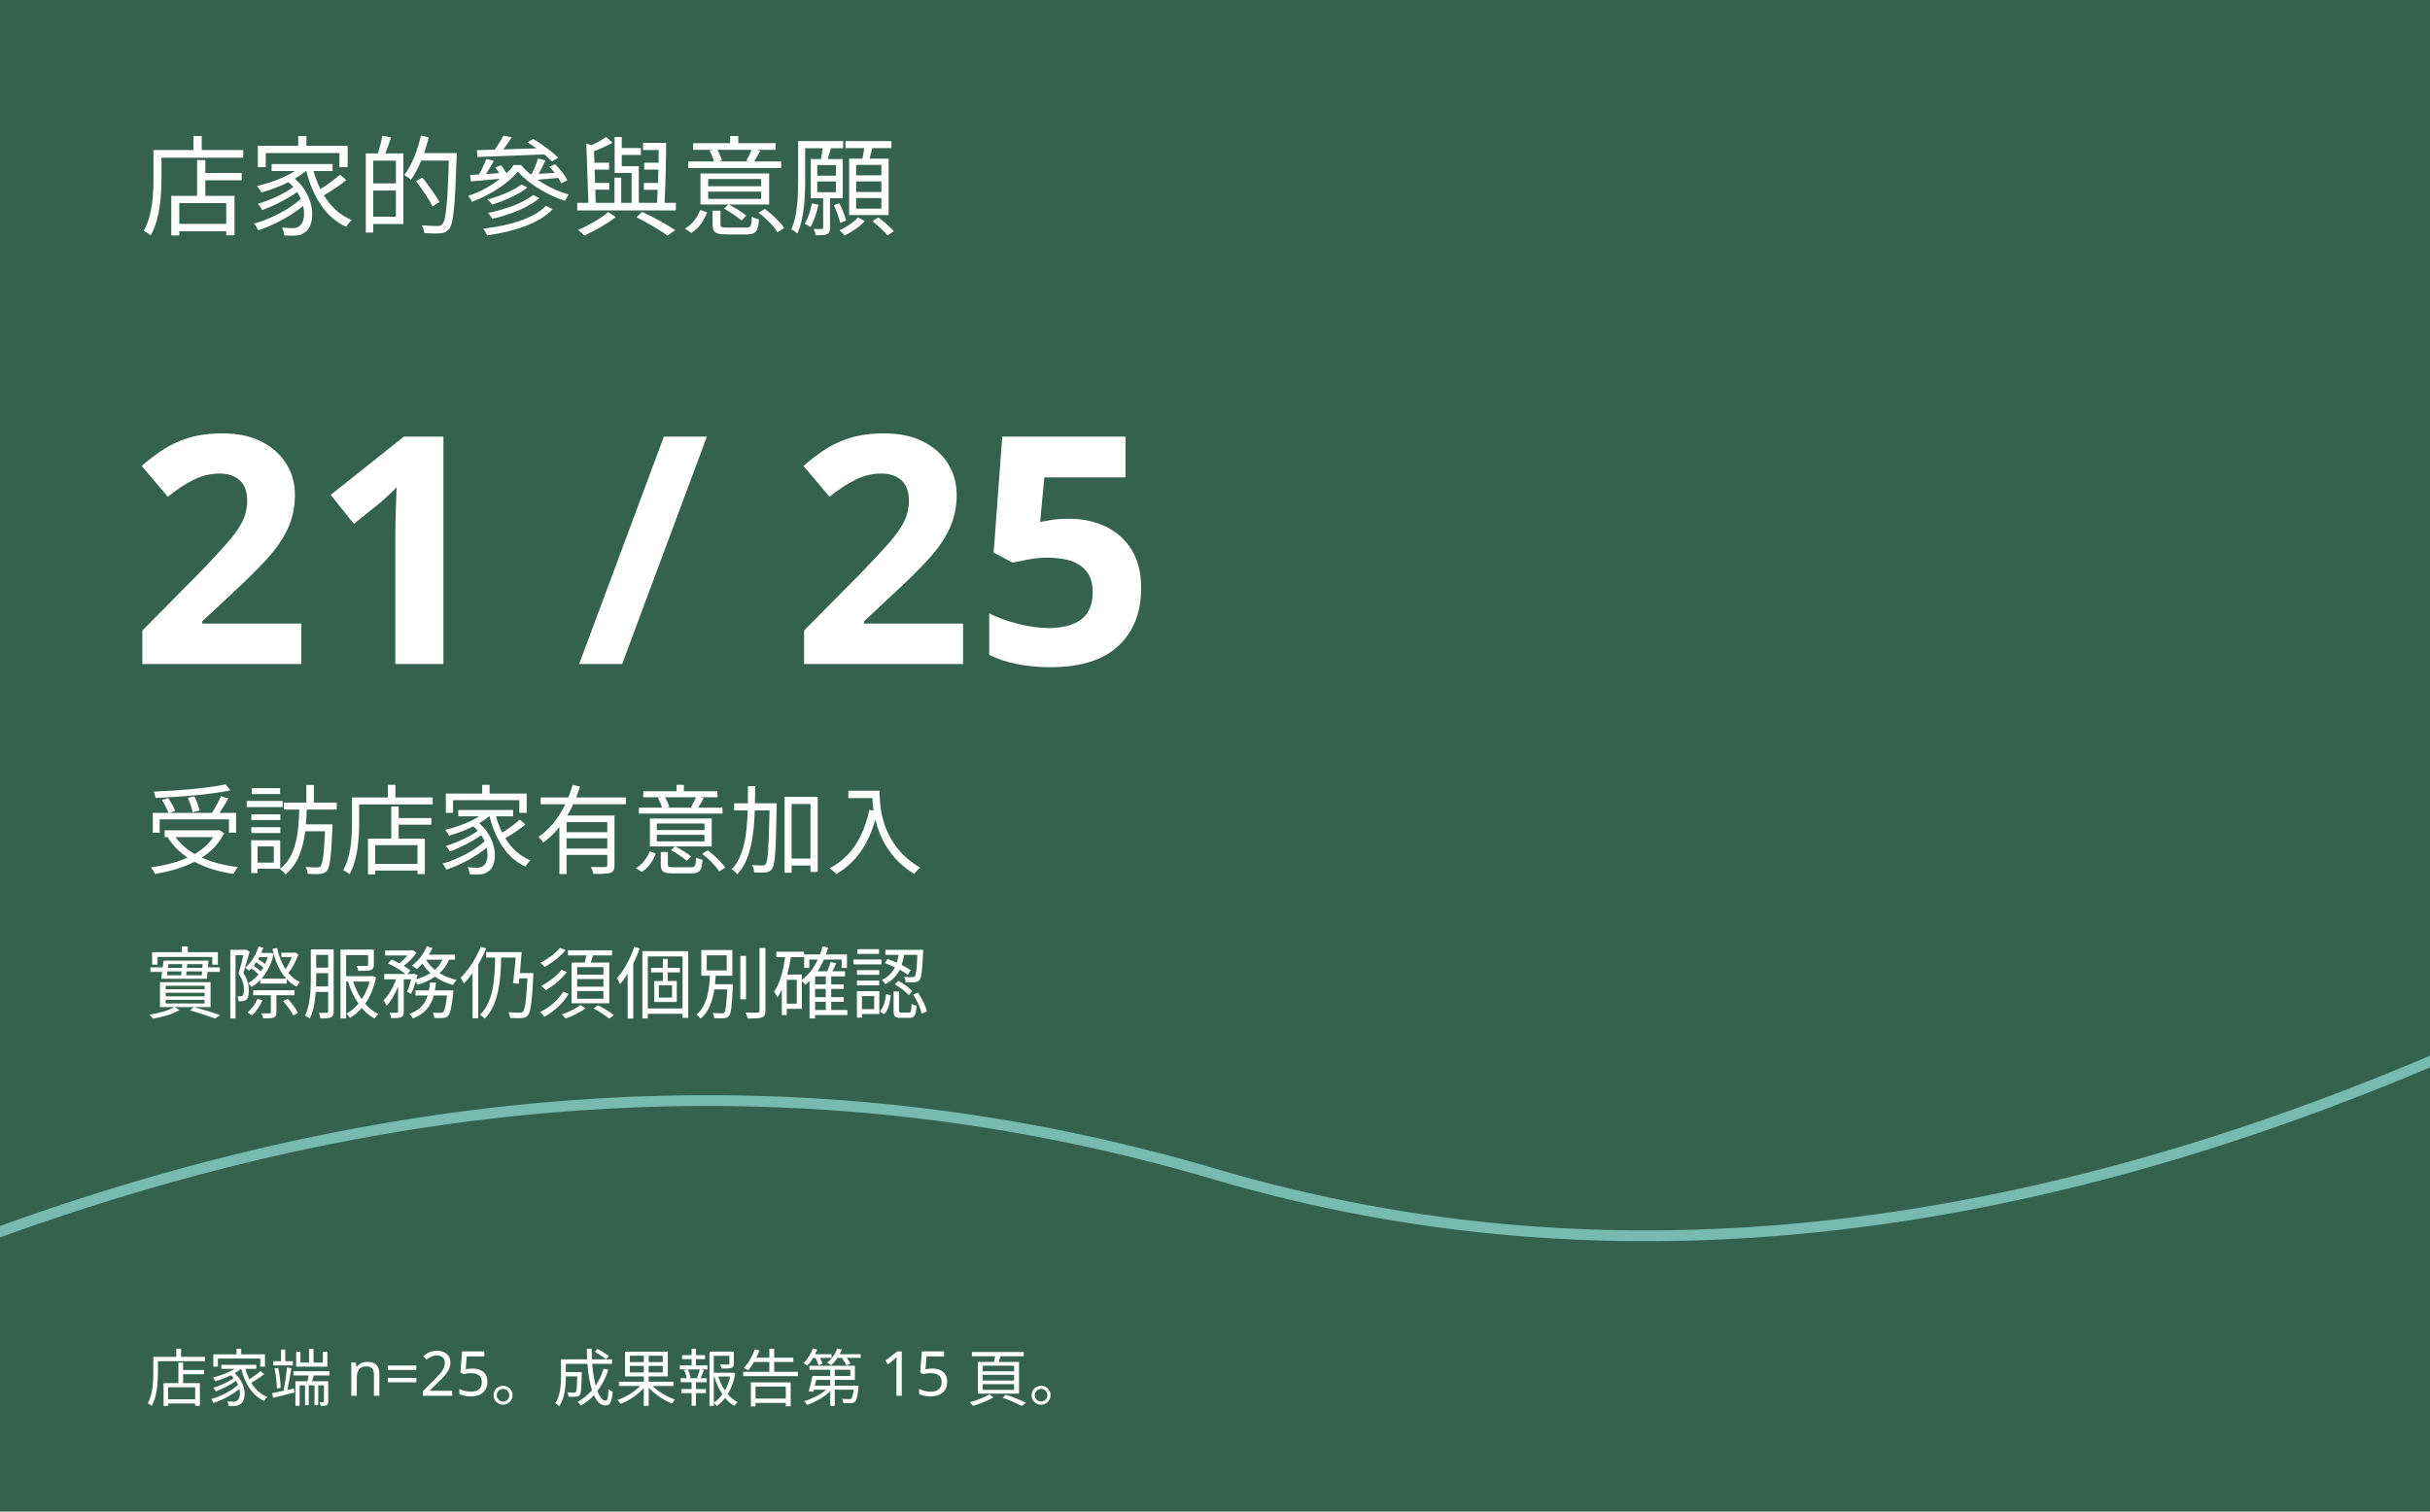
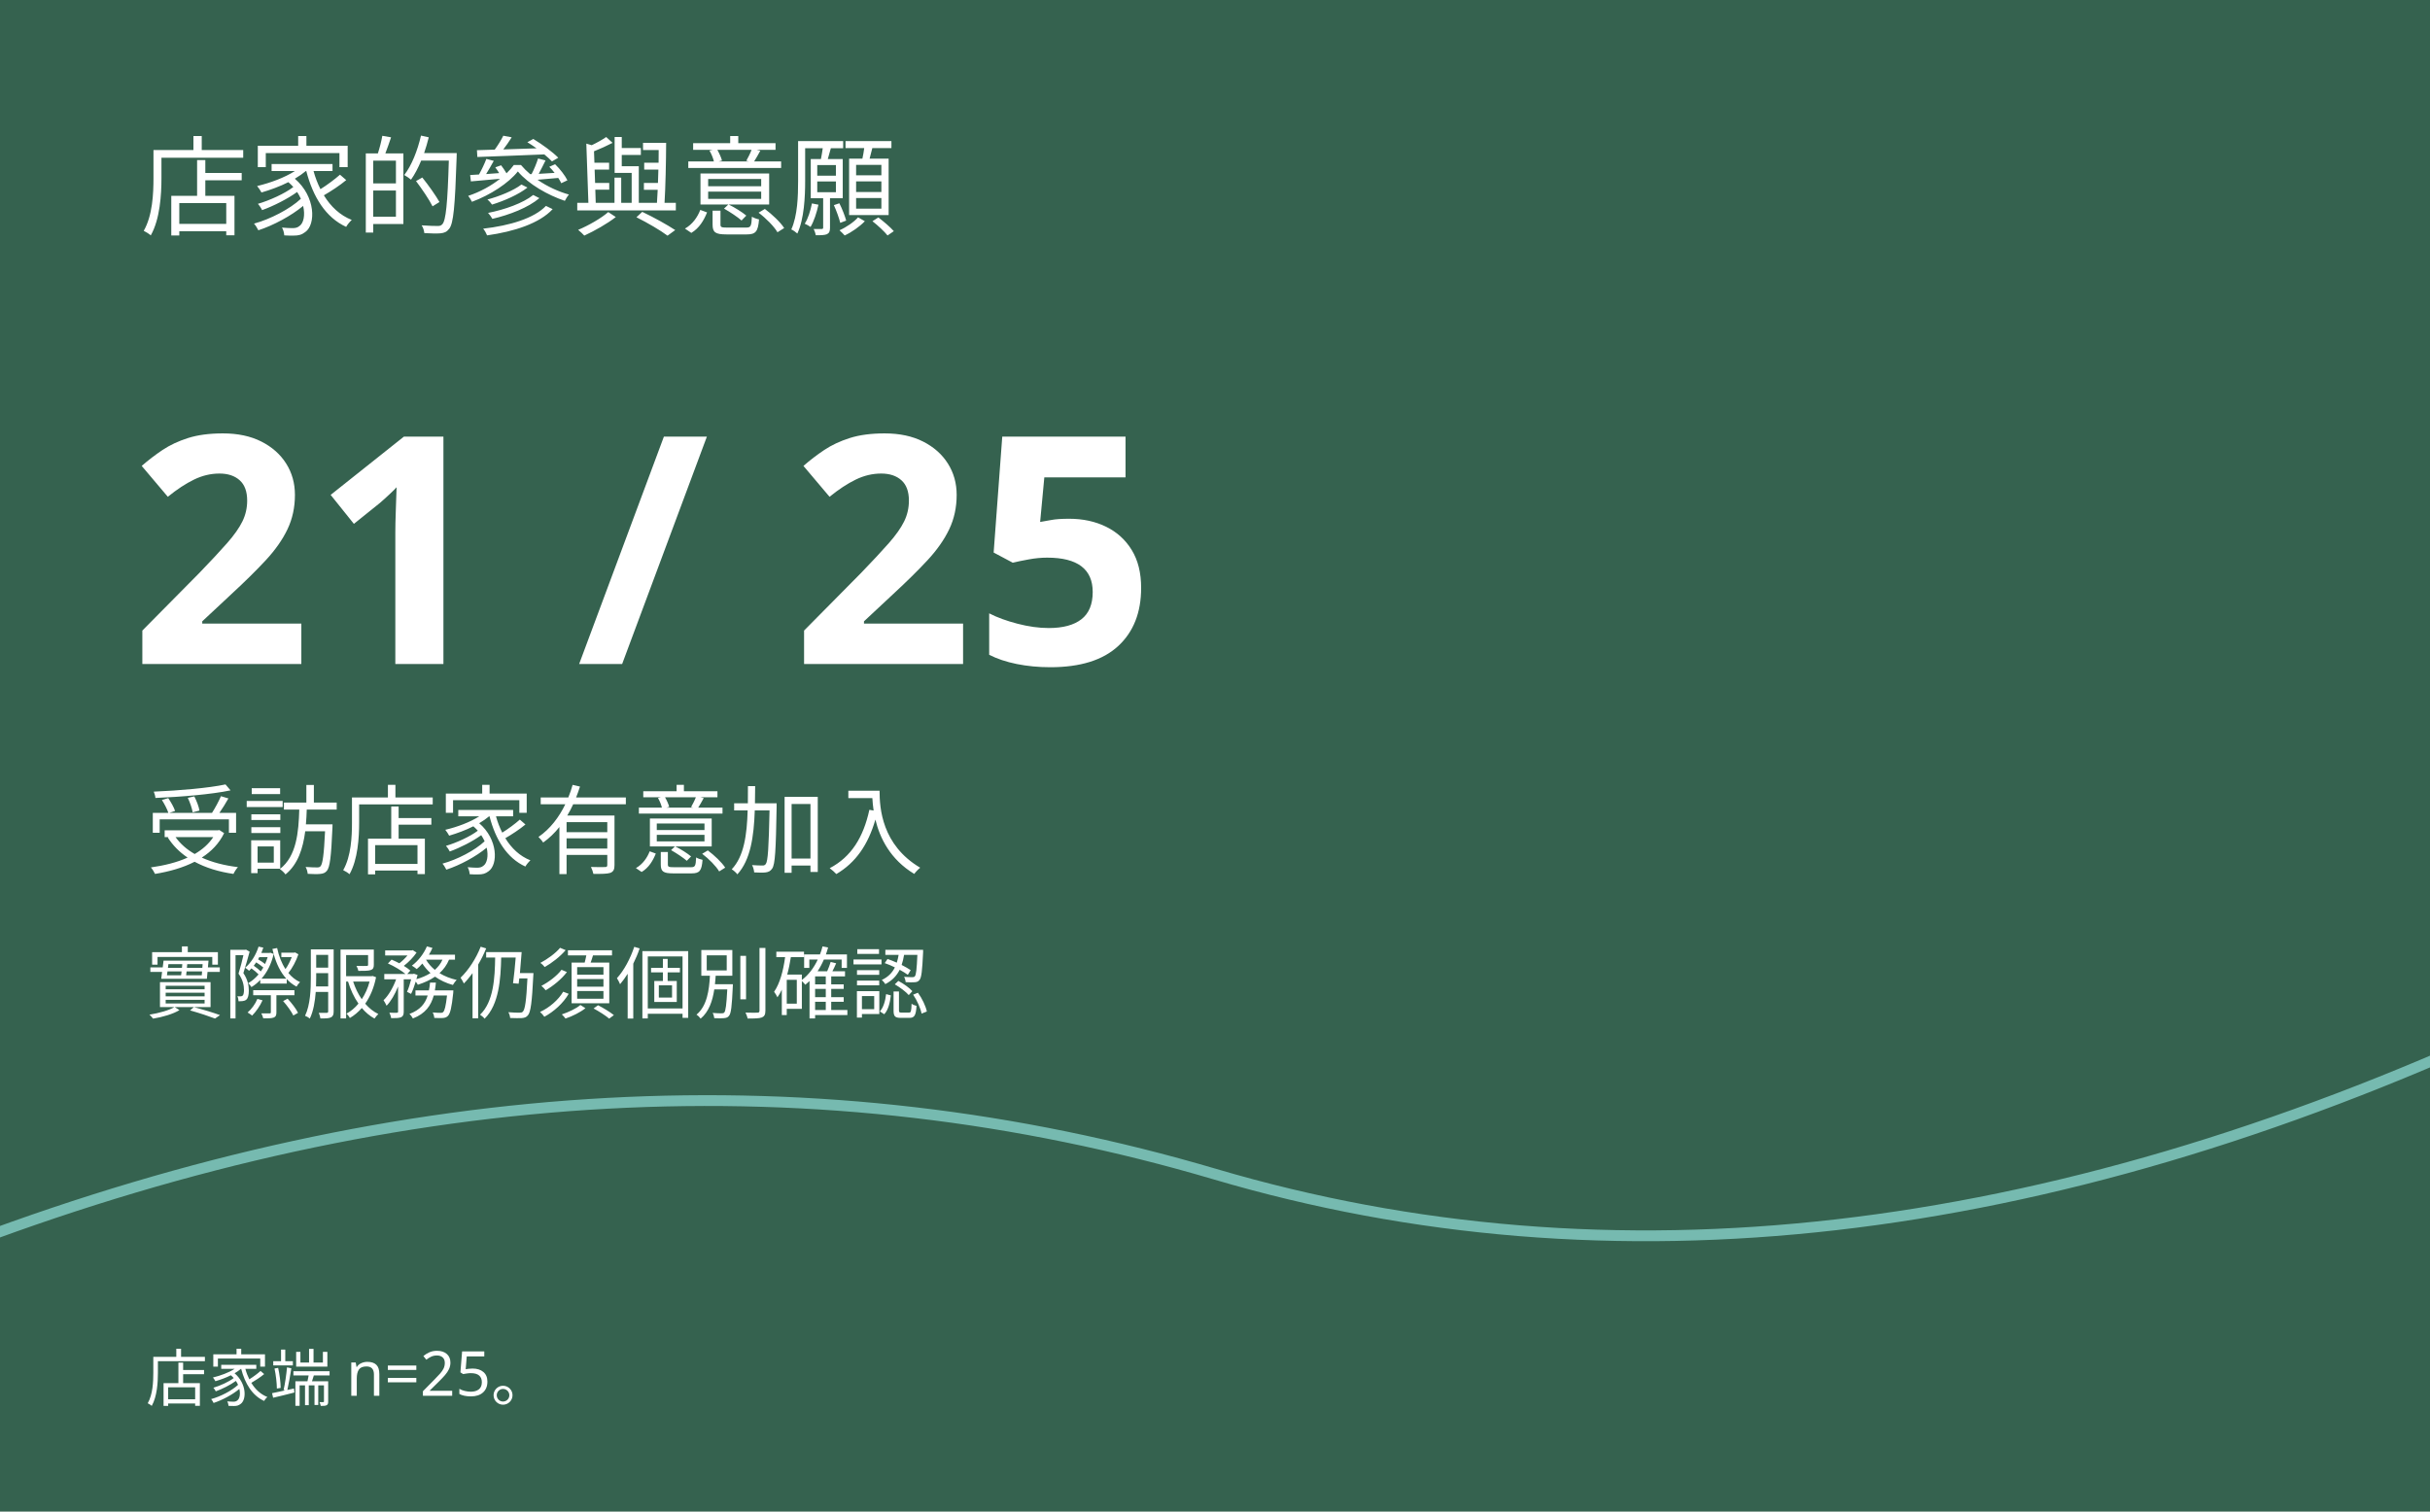
<svg xmlns="http://www.w3.org/2000/svg" width="900" height="560" viewBox="0 0 900 560">
  <rect width="900" height="560" fill="#35624f" />
  <path d="M-10 460 Q230 370 450 435 T930 380" fill="none" stroke="#76bab0" stroke-width="4" />
  <g fill="white" font-family="sans-serif">
    <text x="52" y="84" font-size="40">店家的參與意願</text>
    <text x="48" y="246" font-weight="bold" font-size="118">21 / 25</text>
    <text x="54" y="321" font-size="36">受訪店家有意加入</text>
    <text x="54" y="375" font-size="29">實際服務仍須個別確認</text>
-     <text x="54" y="519" font-size="23">店家端 n=25。成果報告第 15 頁。</text>
+     <text x="54" y="519" font-size="23">店家端 n=25。</text>
  </g>
</svg>
